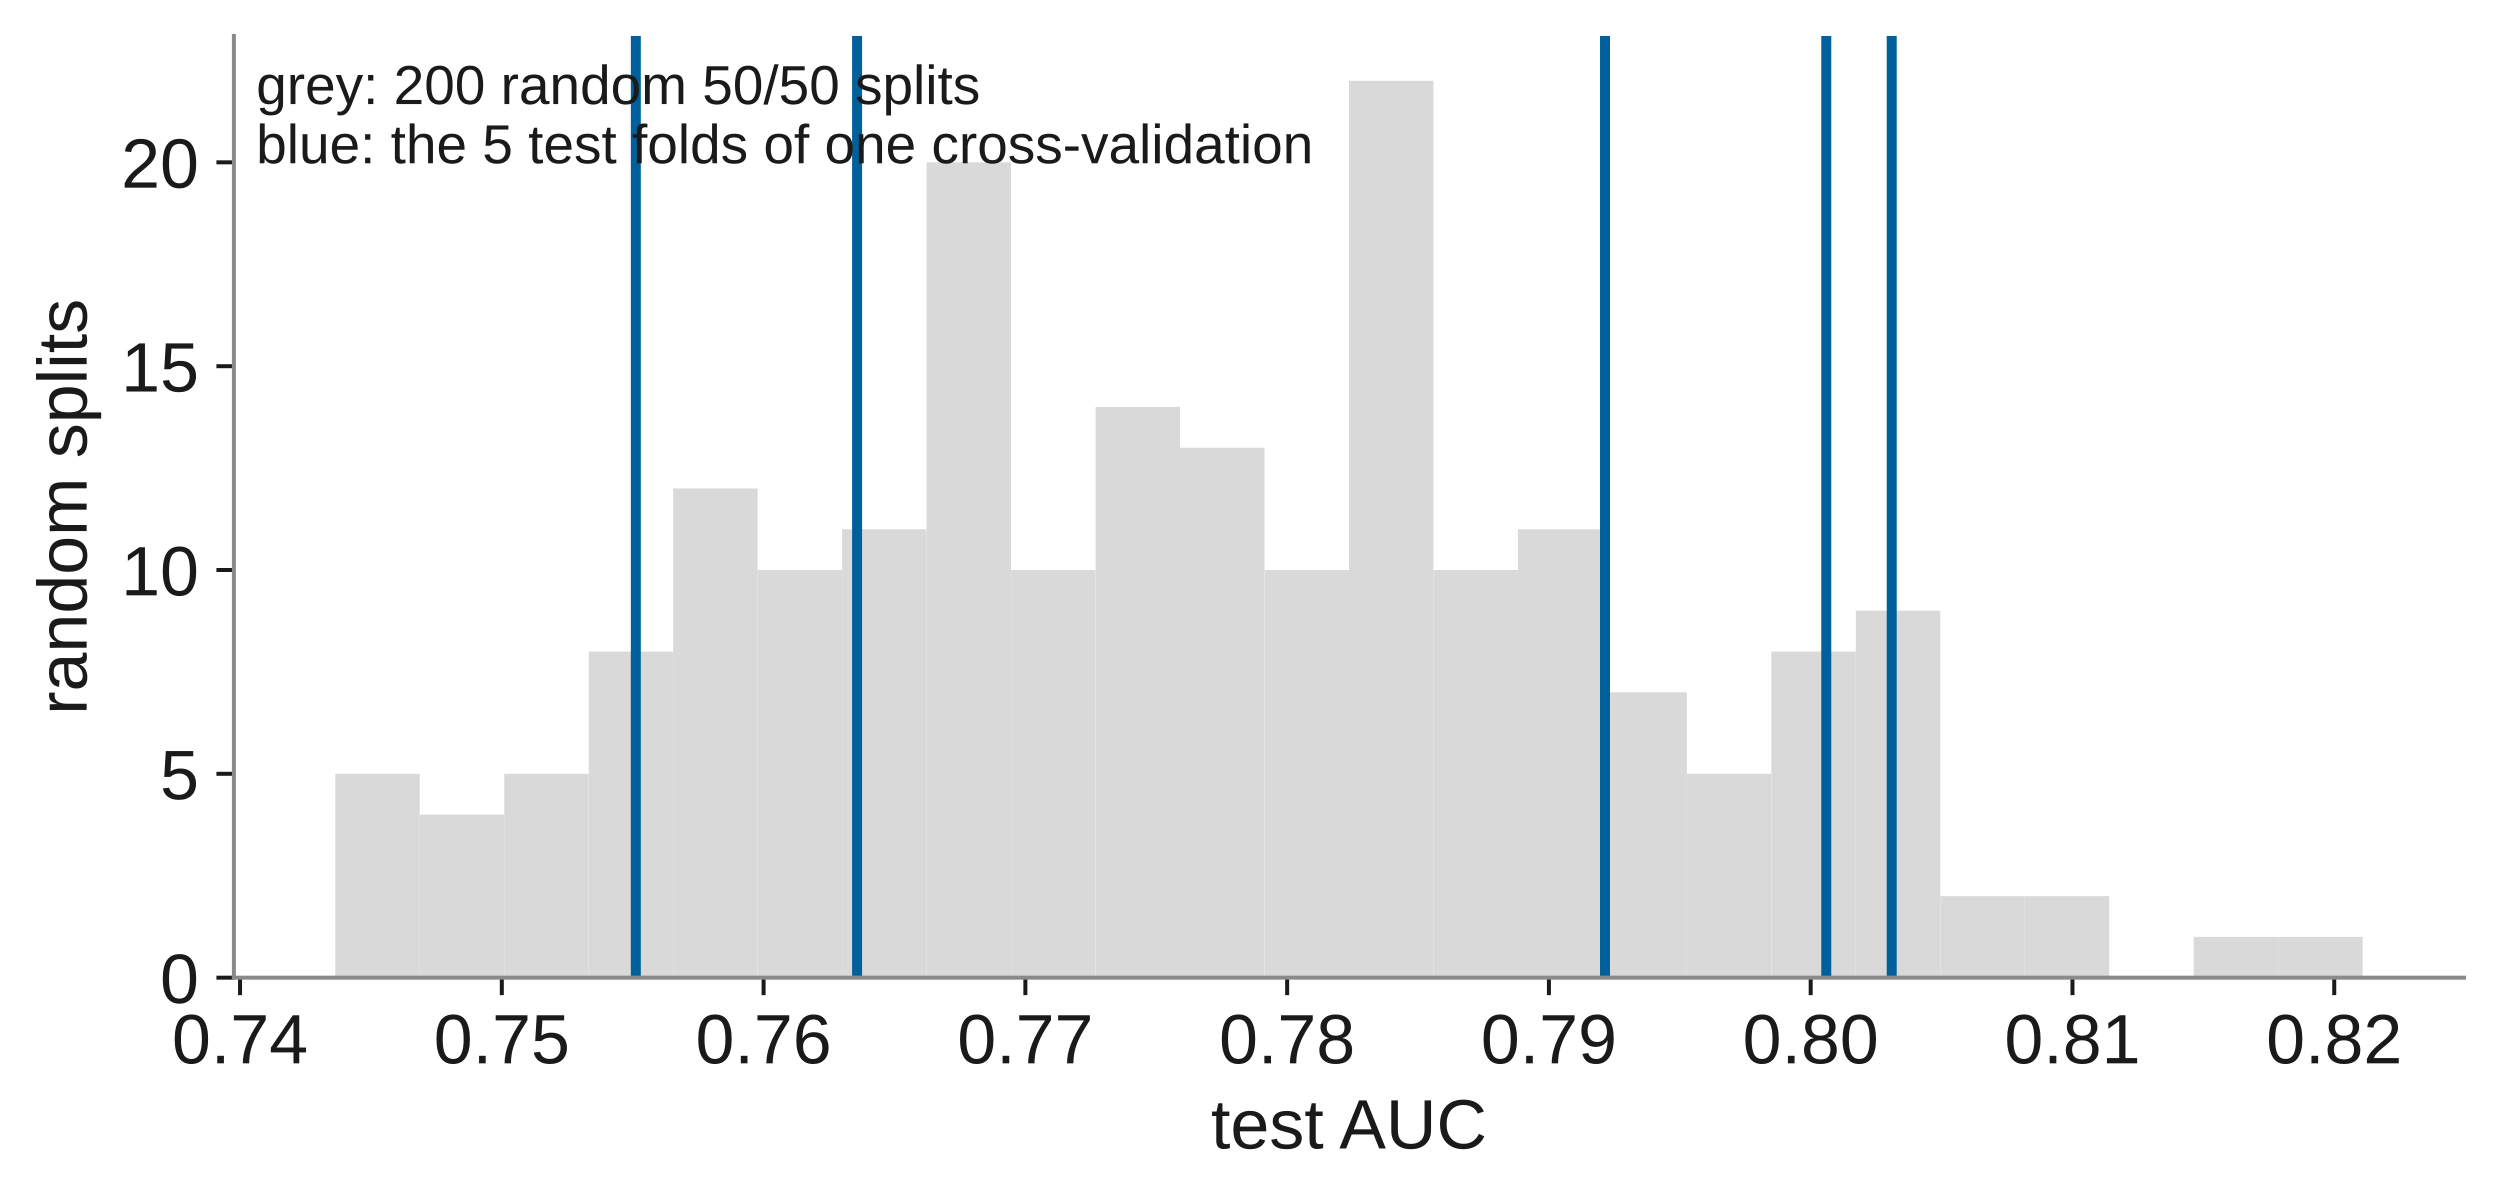
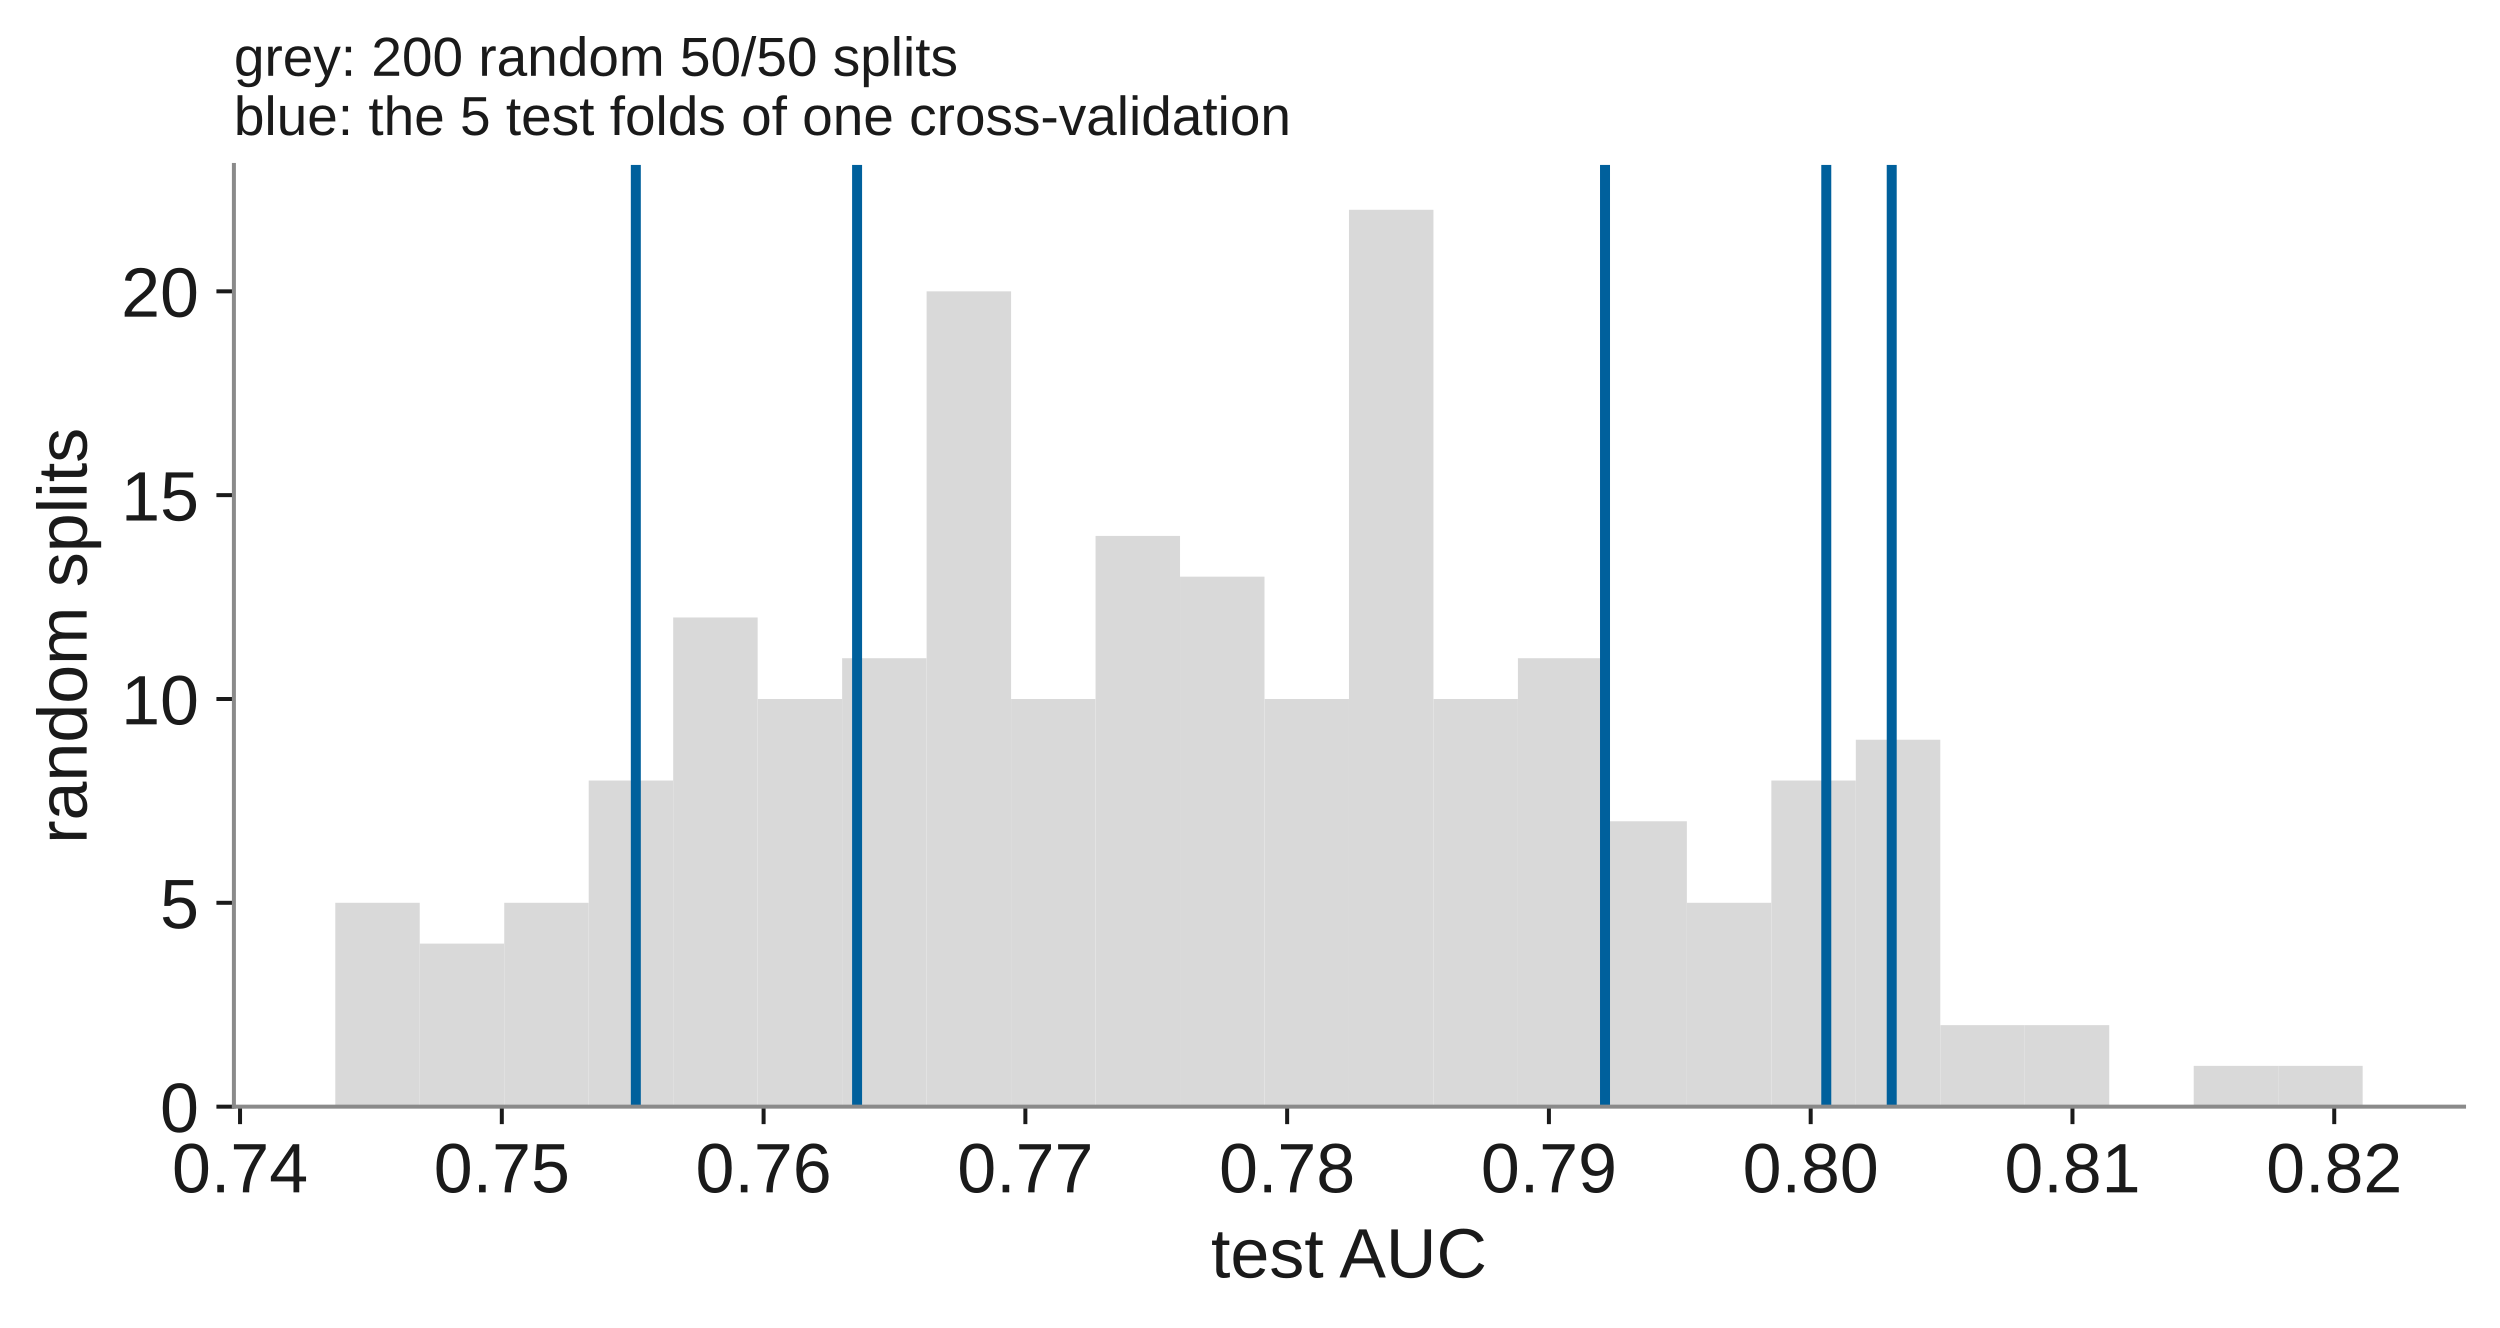
- <svg xmlns="http://www.w3.org/2000/svg" xmlns:xlink="http://www.w3.org/1999/xlink" width="500.421pt" height="239.997pt" viewBox="0 0 500.421 239.997" version="1.1">
+ <svg xmlns="http://www.w3.org/2000/svg" xmlns:xlink="http://www.w3.org/1999/xlink" width="500.421pt" height="265.817pt" viewBox="0 0 500.421 265.817" version="1.1">
  <defs>
    <style type="text/css">*{stroke-linejoin: round; stroke-linecap: butt}</style>
  </defs>
  <g id="figure_1">
    <g id="patch_1">
-       <path d="M 0 239.997  L 500.421 239.997  L 500.421 0  L 0 0  L 0 239.997  z " style="fill: none" />
+       <path d="M 0 265.817  L 500.421 265.817  L 500.421 0  L 0 0  L 0 265.817  z " style="fill: none" />
    </g>
    <g id="axes_1">
      <g id="patch_2">
-         <path d="M 46.821 195.696  L 493.221 195.696  L 493.221 7.2  L 46.821 7.2  L 46.821 195.696  z " style="fill: none" />
+         <path d="M 46.821 221.516  L 493.221 221.516  L 493.221 33.02  L 46.821 33.02  L 46.821 221.516  z " style="fill: none" />
      </g>
      <g id="patch_3">
-         <path d="M 67.112 195.696  L 84.021 195.696  L 84.021 154.896  L 67.112 154.896  z " clip-path="url(#p59104efd13)" style="fill: #d9d9d9" />
+         <path d="M 67.112 221.516  L 84.021 221.516  L 84.021 180.716  L 67.112 180.716  z " clip-path="url(#pd1c8e313af)" style="fill: #d9d9d9" />
      </g>
      <g id="patch_4">
-         <path d="M 84.021 195.696  L 100.93 195.696  L 100.93 163.056  L 84.021 163.056  z " clip-path="url(#p59104efd13)" style="fill: #d9d9d9" />
+         <path d="M 84.021 221.516  L 100.93 221.516  L 100.93 188.876  L 84.021 188.876  z " clip-path="url(#pd1c8e313af)" style="fill: #d9d9d9" />
      </g>
      <g id="patch_5">
-         <path d="M 100.93 195.696  L 117.839 195.696  L 117.839 154.896  L 100.93 154.896  z " clip-path="url(#p59104efd13)" style="fill: #d9d9d9" />
+         <path d="M 100.93 221.516  L 117.839 221.516  L 117.839 180.716  L 100.93 180.716  z " clip-path="url(#pd1c8e313af)" style="fill: #d9d9d9" />
      </g>
      <g id="patch_6">
-         <path d="M 117.839 195.696  L 134.749 195.696  L 134.749 130.416  L 117.839 130.416  z " clip-path="url(#p59104efd13)" style="fill: #d9d9d9" />
+         <path d="M 117.839 221.516  L 134.749 221.516  L 134.749 156.236  L 117.839 156.236  z " clip-path="url(#pd1c8e313af)" style="fill: #d9d9d9" />
      </g>
      <g id="patch_7">
-         <path d="M 134.749 195.696  L 151.658 195.696  L 151.658 97.776  L 134.749 97.776  z " clip-path="url(#p59104efd13)" style="fill: #d9d9d9" />
+         <path d="M 134.749 221.516  L 151.658 221.516  L 151.658 123.596  L 134.749 123.596  z " clip-path="url(#pd1c8e313af)" style="fill: #d9d9d9" />
      </g>
      <g id="patch_8">
-         <path d="M 151.658 195.696  L 168.567 195.696  L 168.567 114.096  L 151.658 114.096  z " clip-path="url(#p59104efd13)" style="fill: #d9d9d9" />
+         <path d="M 151.658 221.516  L 168.567 221.516  L 168.567 139.916  L 151.658 139.916  z " clip-path="url(#pd1c8e313af)" style="fill: #d9d9d9" />
      </g>
      <g id="patch_9">
-         <path d="M 168.567 195.696  L 185.476 195.696  L 185.476 105.936  L 168.567 105.936  z " clip-path="url(#p59104efd13)" style="fill: #d9d9d9" />
+         <path d="M 168.567 221.516  L 185.476 221.516  L 185.476 131.756  L 168.567 131.756  z " clip-path="url(#pd1c8e313af)" style="fill: #d9d9d9" />
      </g>
      <g id="patch_10">
-         <path d="M 185.476 195.696  L 202.385 195.696  L 202.385 32.496  L 185.476 32.496  z " clip-path="url(#p59104efd13)" style="fill: #d9d9d9" />
+         <path d="M 185.476 221.516  L 202.385 221.516  L 202.385 58.316  L 185.476 58.316  z " clip-path="url(#pd1c8e313af)" style="fill: #d9d9d9" />
      </g>
      <g id="patch_11">
-         <path d="M 202.385 195.696  L 219.294 195.696  L 219.294 114.096  L 202.385 114.096  z " clip-path="url(#p59104efd13)" style="fill: #d9d9d9" />
+         <path d="M 202.385 221.516  L 219.294 221.516  L 219.294 139.916  L 202.385 139.916  z " clip-path="url(#pd1c8e313af)" style="fill: #d9d9d9" />
      </g>
      <g id="patch_12">
-         <path d="M 219.294 195.696  L 236.203 195.696  L 236.203 81.456  L 219.294 81.456  z " clip-path="url(#p59104efd13)" style="fill: #d9d9d9" />
+         <path d="M 219.294 221.516  L 236.203 221.516  L 236.203 107.276  L 219.294 107.276  z " clip-path="url(#pd1c8e313af)" style="fill: #d9d9d9" />
      </g>
      <g id="patch_13">
-         <path d="M 236.203 195.696  L 253.112 195.696  L 253.112 89.616  L 236.203 89.616  z " clip-path="url(#p59104efd13)" style="fill: #d9d9d9" />
+         <path d="M 236.203 221.516  L 253.112 221.516  L 253.112 115.436  L 236.203 115.436  z " clip-path="url(#pd1c8e313af)" style="fill: #d9d9d9" />
      </g>
      <g id="patch_14">
-         <path d="M 253.112 195.696  L 270.021 195.696  L 270.021 114.096  L 253.112 114.096  z " clip-path="url(#p59104efd13)" style="fill: #d9d9d9" />
+         <path d="M 253.112 221.516  L 270.021 221.516  L 270.021 139.916  L 253.112 139.916  z " clip-path="url(#pd1c8e313af)" style="fill: #d9d9d9" />
      </g>
      <g id="patch_15">
-         <path d="M 270.021 195.696  L 286.93 195.696  L 286.93 16.176  L 270.021 16.176  z " clip-path="url(#p59104efd13)" style="fill: #d9d9d9" />
+         <path d="M 270.021 221.516  L 286.93 221.516  L 286.93 41.996  L 270.021 41.996  z " clip-path="url(#pd1c8e313af)" style="fill: #d9d9d9" />
      </g>
      <g id="patch_16">
-         <path d="M 286.93 195.696  L 303.839 195.696  L 303.839 114.096  L 286.93 114.096  z " clip-path="url(#p59104efd13)" style="fill: #d9d9d9" />
+         <path d="M 286.93 221.516  L 303.839 221.516  L 303.839 139.916  L 286.93 139.916  z " clip-path="url(#pd1c8e313af)" style="fill: #d9d9d9" />
      </g>
      <g id="patch_17">
-         <path d="M 303.839 195.696  L 320.749 195.696  L 320.749 105.936  L 303.839 105.936  z " clip-path="url(#p59104efd13)" style="fill: #d9d9d9" />
+         <path d="M 303.839 221.516  L 320.749 221.516  L 320.749 131.756  L 303.839 131.756  z " clip-path="url(#pd1c8e313af)" style="fill: #d9d9d9" />
      </g>
      <g id="patch_18">
-         <path d="M 320.749 195.696  L 337.658 195.696  L 337.658 138.576  L 320.749 138.576  z " clip-path="url(#p59104efd13)" style="fill: #d9d9d9" />
+         <path d="M 320.749 221.516  L 337.658 221.516  L 337.658 164.396  L 320.749 164.396  z " clip-path="url(#pd1c8e313af)" style="fill: #d9d9d9" />
      </g>
      <g id="patch_19">
-         <path d="M 337.658 195.696  L 354.567 195.696  L 354.567 154.896  L 337.658 154.896  z " clip-path="url(#p59104efd13)" style="fill: #d9d9d9" />
+         <path d="M 337.658 221.516  L 354.567 221.516  L 354.567 180.716  L 337.658 180.716  z " clip-path="url(#pd1c8e313af)" style="fill: #d9d9d9" />
      </g>
      <g id="patch_20">
-         <path d="M 354.567 195.696  L 371.476 195.696  L 371.476 130.416  L 354.567 130.416  z " clip-path="url(#p59104efd13)" style="fill: #d9d9d9" />
+         <path d="M 354.567 221.516  L 371.476 221.516  L 371.476 156.236  L 354.567 156.236  z " clip-path="url(#pd1c8e313af)" style="fill: #d9d9d9" />
      </g>
      <g id="patch_21">
-         <path d="M 371.476 195.696  L 388.385 195.696  L 388.385 122.256  L 371.476 122.256  z " clip-path="url(#p59104efd13)" style="fill: #d9d9d9" />
+         <path d="M 371.476 221.516  L 388.385 221.516  L 388.385 148.076  L 371.476 148.076  z " clip-path="url(#pd1c8e313af)" style="fill: #d9d9d9" />
      </g>
      <g id="patch_22">
-         <path d="M 388.385 195.696  L 405.294 195.696  L 405.294 179.376  L 388.385 179.376  z " clip-path="url(#p59104efd13)" style="fill: #d9d9d9" />
+         <path d="M 388.385 221.516  L 405.294 221.516  L 405.294 205.196  L 388.385 205.196  z " clip-path="url(#pd1c8e313af)" style="fill: #d9d9d9" />
      </g>
      <g id="patch_23">
-         <path d="M 405.294 195.696  L 422.203 195.696  L 422.203 179.376  L 405.294 179.376  z " clip-path="url(#p59104efd13)" style="fill: #d9d9d9" />
+         <path d="M 405.294 221.516  L 422.203 221.516  L 422.203 205.196  L 405.294 205.196  z " clip-path="url(#pd1c8e313af)" style="fill: #d9d9d9" />
      </g>
      <g id="patch_24">
-         <path d="M 422.203 195.696  L 439.112 195.696  L 439.112 195.696  L 422.203 195.696  z " clip-path="url(#p59104efd13)" style="fill: #d9d9d9" />
+         <path d="M 422.203 221.516  L 439.112 221.516  L 439.112 221.516  L 422.203 221.516  z " clip-path="url(#pd1c8e313af)" style="fill: #d9d9d9" />
      </g>
      <g id="patch_25">
-         <path d="M 439.112 195.696  L 456.021 195.696  L 456.021 187.536  L 439.112 187.536  z " clip-path="url(#p59104efd13)" style="fill: #d9d9d9" />
+         <path d="M 439.112 221.516  L 456.021 221.516  L 456.021 213.356  L 439.112 213.356  z " clip-path="url(#pd1c8e313af)" style="fill: #d9d9d9" />
      </g>
      <g id="patch_26">
-         <path d="M 456.021 195.696  L 472.93 195.696  L 472.93 187.536  L 456.021 187.536  z " clip-path="url(#p59104efd13)" style="fill: #d9d9d9" />
+         <path d="M 456.021 221.516  L 472.93 221.516  L 472.93 213.356  L 456.021 213.356  z " clip-path="url(#pd1c8e313af)" style="fill: #d9d9d9" />
      </g>
      <g id="matplotlib.axis_1">
        <g id="xtick_1">
          <g id="line2d_1">
            <defs>
              <path id="me658e1f91e" d="M 0 0  L 0 3.5  " style="stroke: #1a1a1a; stroke-width: 0.8" />
            </defs>
            <g>
-               <use xlink:href="#me658e1f91e" x="48.049" y="195.696" style="fill: #1a1a1a; stroke: #1a1a1a; stroke-width: 0.8" />
+               <use xlink:href="#me658e1f91e" x="48.049" y="221.516" style="fill: #1a1a1a; stroke: #1a1a1a; stroke-width: 0.8" />
            </g>
          </g>
          <g id="text_1">
-             <text style="fill: #1a1a1a; font: 14px 'Arimo', 'Liberation Sans', 'Arial', 'DejaVu Sans', sans-serif; text-anchor: middle" x="48.049" y="212.842" transform="rotate(-0 48.04888 212.8416)">0.74</text>
+             <text style="fill: #1a1a1a; font: 14px 'Arimo', 'Liberation Sans', 'Arial', 'DejaVu Sans', sans-serif; text-anchor: middle" x="48.049" y="238.662" transform="rotate(-0 48.04888 238.6616)">0.74</text>
          </g>
        </g>
        <g id="xtick_2">
          <g id="line2d_2">
            <g>
-               <use xlink:href="#me658e1f91e" x="100.448" y="195.696" style="fill: #1a1a1a; stroke: #1a1a1a; stroke-width: 0.8" />
+               <use xlink:href="#me658e1f91e" x="100.448" y="221.516" style="fill: #1a1a1a; stroke: #1a1a1a; stroke-width: 0.8" />
            </g>
          </g>
          <g id="text_2">
-             <text style="fill: #1a1a1a; font: 14px 'Arimo', 'Liberation Sans', 'Arial', 'DejaVu Sans', sans-serif; text-anchor: middle" x="100.448" y="212.842" transform="rotate(-0 100.4479 212.8416)">0.75</text>
+             <text style="fill: #1a1a1a; font: 14px 'Arimo', 'Liberation Sans', 'Arial', 'DejaVu Sans', sans-serif; text-anchor: middle" x="100.448" y="238.662" transform="rotate(-0 100.4479 238.6616)">0.75</text>
          </g>
        </g>
        <g id="xtick_3">
          <g id="line2d_3">
            <g>
-               <use xlink:href="#me658e1f91e" x="152.847" y="195.696" style="fill: #1a1a1a; stroke: #1a1a1a; stroke-width: 0.8" />
+               <use xlink:href="#me658e1f91e" x="152.847" y="221.516" style="fill: #1a1a1a; stroke: #1a1a1a; stroke-width: 0.8" />
            </g>
          </g>
          <g id="text_3">
-             <text style="fill: #1a1a1a; font: 14px 'Arimo', 'Liberation Sans', 'Arial', 'DejaVu Sans', sans-serif; text-anchor: middle" x="152.847" y="212.842" transform="rotate(-0 152.847 212.8416)">0.76</text>
+             <text style="fill: #1a1a1a; font: 14px 'Arimo', 'Liberation Sans', 'Arial', 'DejaVu Sans', sans-serif; text-anchor: middle" x="152.847" y="238.662" transform="rotate(-0 152.847 238.6616)">0.76</text>
          </g>
        </g>
        <g id="xtick_4">
          <g id="line2d_4">
            <g>
-               <use xlink:href="#me658e1f91e" x="205.246" y="195.696" style="fill: #1a1a1a; stroke: #1a1a1a; stroke-width: 0.8" />
+               <use xlink:href="#me658e1f91e" x="205.246" y="221.516" style="fill: #1a1a1a; stroke: #1a1a1a; stroke-width: 0.8" />
            </g>
          </g>
          <g id="text_4">
-             <text style="fill: #1a1a1a; font: 14px 'Arimo', 'Liberation Sans', 'Arial', 'DejaVu Sans', sans-serif; text-anchor: middle" x="205.246" y="212.842" transform="rotate(-0 205.246 212.8416)">0.77</text>
+             <text style="fill: #1a1a1a; font: 14px 'Arimo', 'Liberation Sans', 'Arial', 'DejaVu Sans', sans-serif; text-anchor: middle" x="205.246" y="238.662" transform="rotate(-0 205.246 238.6616)">0.77</text>
          </g>
        </g>
        <g id="xtick_5">
          <g id="line2d_5">
            <g>
-               <use xlink:href="#me658e1f91e" x="257.645" y="195.696" style="fill: #1a1a1a; stroke: #1a1a1a; stroke-width: 0.8" />
+               <use xlink:href="#me658e1f91e" x="257.645" y="221.516" style="fill: #1a1a1a; stroke: #1a1a1a; stroke-width: 0.8" />
            </g>
          </g>
          <g id="text_5">
-             <text style="fill: #1a1a1a; font: 14px 'Arimo', 'Liberation Sans', 'Arial', 'DejaVu Sans', sans-serif; text-anchor: middle" x="257.645" y="212.842" transform="rotate(-0 257.6451 212.8416)">0.78</text>
+             <text style="fill: #1a1a1a; font: 14px 'Arimo', 'Liberation Sans', 'Arial', 'DejaVu Sans', sans-serif; text-anchor: middle" x="257.645" y="238.662" transform="rotate(-0 257.6451 238.6616)">0.78</text>
          </g>
        </g>
        <g id="xtick_6">
          <g id="line2d_6">
            <g>
-               <use xlink:href="#me658e1f91e" x="310.044" y="195.696" style="fill: #1a1a1a; stroke: #1a1a1a; stroke-width: 0.8" />
+               <use xlink:href="#me658e1f91e" x="310.044" y="221.516" style="fill: #1a1a1a; stroke: #1a1a1a; stroke-width: 0.8" />
            </g>
          </g>
          <g id="text_6">
-             <text style="fill: #1a1a1a; font: 14px 'Arimo', 'Liberation Sans', 'Arial', 'DejaVu Sans', sans-serif; text-anchor: middle" x="310.044" y="212.842" transform="rotate(-0 310.0441 212.8416)">0.79</text>
+             <text style="fill: #1a1a1a; font: 14px 'Arimo', 'Liberation Sans', 'Arial', 'DejaVu Sans', sans-serif; text-anchor: middle" x="310.044" y="238.662" transform="rotate(-0 310.0441 238.6616)">0.79</text>
          </g>
        </g>
        <g id="xtick_7">
          <g id="line2d_7">
            <g>
-               <use xlink:href="#me658e1f91e" x="362.443" y="195.696" style="fill: #1a1a1a; stroke: #1a1a1a; stroke-width: 0.8" />
+               <use xlink:href="#me658e1f91e" x="362.443" y="221.516" style="fill: #1a1a1a; stroke: #1a1a1a; stroke-width: 0.8" />
            </g>
          </g>
          <g id="text_7">
-             <text style="fill: #1a1a1a; font: 14px 'Arimo', 'Liberation Sans', 'Arial', 'DejaVu Sans', sans-serif; text-anchor: middle" x="362.443" y="212.842" transform="rotate(-0 362.4432 212.8416)">0.80</text>
+             <text style="fill: #1a1a1a; font: 14px 'Arimo', 'Liberation Sans', 'Arial', 'DejaVu Sans', sans-serif; text-anchor: middle" x="362.443" y="238.662" transform="rotate(-0 362.4432 238.6616)">0.80</text>
          </g>
        </g>
        <g id="xtick_8">
          <g id="line2d_8">
            <g>
-               <use xlink:href="#me658e1f91e" x="414.842" y="195.696" style="fill: #1a1a1a; stroke: #1a1a1a; stroke-width: 0.8" />
+               <use xlink:href="#me658e1f91e" x="414.842" y="221.516" style="fill: #1a1a1a; stroke: #1a1a1a; stroke-width: 0.8" />
            </g>
          </g>
          <g id="text_8">
-             <text style="fill: #1a1a1a; font: 14px 'Arimo', 'Liberation Sans', 'Arial', 'DejaVu Sans', sans-serif; text-anchor: middle" x="414.842" y="212.842" transform="rotate(-0 414.8422 212.8416)">0.81</text>
+             <text style="fill: #1a1a1a; font: 14px 'Arimo', 'Liberation Sans', 'Arial', 'DejaVu Sans', sans-serif; text-anchor: middle" x="414.842" y="238.662" transform="rotate(-0 414.8422 238.6616)">0.81</text>
          </g>
        </g>
        <g id="xtick_9">
          <g id="line2d_9">
            <g>
-               <use xlink:href="#me658e1f91e" x="467.241" y="195.696" style="fill: #1a1a1a; stroke: #1a1a1a; stroke-width: 0.8" />
+               <use xlink:href="#me658e1f91e" x="467.241" y="221.516" style="fill: #1a1a1a; stroke: #1a1a1a; stroke-width: 0.8" />
            </g>
          </g>
          <g id="text_9">
-             <text style="fill: #1a1a1a; font: 14px 'Arimo', 'Liberation Sans', 'Arial', 'DejaVu Sans', sans-serif; text-anchor: middle" x="467.241" y="212.842" transform="rotate(-0 467.2413 212.8416)">0.82</text>
+             <text style="fill: #1a1a1a; font: 14px 'Arimo', 'Liberation Sans', 'Arial', 'DejaVu Sans', sans-serif; text-anchor: middle" x="467.241" y="238.662" transform="rotate(-0 467.2413 238.6616)">0.82</text>
          </g>
        </g>
        <g id="text_10">
-           <text style="fill: #1a1a1a; font: 14px 'Arimo', 'Liberation Sans', 'Arial', 'DejaVu Sans', sans-serif; text-anchor: middle" x="270.021" y="229.892" transform="rotate(-0 270.0213 229.8922)">test AUC</text>
+           <text style="fill: #1a1a1a; font: 14px 'Arimo', 'Liberation Sans', 'Arial', 'DejaVu Sans', sans-serif; text-anchor: middle" x="270.021" y="255.712" transform="rotate(-0 270.0213 255.7122)">test AUC</text>
        </g>
      </g>
      <g id="matplotlib.axis_2">
        <g id="ytick_1">
          <g id="line2d_10">
            <defs>
              <path id="m560ce53495" d="M 0 0  L -3.5 0  " style="stroke: #1a1a1a; stroke-width: 0.8" />
            </defs>
            <g>
-               <use xlink:href="#m560ce53495" x="46.821" y="195.696" style="fill: #1a1a1a; stroke: #1a1a1a; stroke-width: 0.8" />
+               <use xlink:href="#m560ce53495" x="46.821" y="221.516" style="fill: #1a1a1a; stroke: #1a1a1a; stroke-width: 0.8" />
            </g>
          </g>
          <g id="text_11">
-             <text style="fill: #1a1a1a; font: 14px 'Arimo', 'Liberation Sans', 'Arial', 'DejaVu Sans', sans-serif; text-anchor: end" x="39.821" y="200.769" transform="rotate(-0 39.82125 200.7688)">0</text>
+             <text style="fill: #1a1a1a; font: 14px 'Arimo', 'Liberation Sans', 'Arial', 'DejaVu Sans', sans-serif; text-anchor: end" x="39.821" y="226.589" transform="rotate(-0 39.82125 226.5888)">0</text>
          </g>
        </g>
        <g id="ytick_2">
          <g id="line2d_11">
            <g>
-               <use xlink:href="#m560ce53495" x="46.821" y="154.896" style="fill: #1a1a1a; stroke: #1a1a1a; stroke-width: 0.8" />
+               <use xlink:href="#m560ce53495" x="46.821" y="180.716" style="fill: #1a1a1a; stroke: #1a1a1a; stroke-width: 0.8" />
            </g>
          </g>
          <g id="text_12">
-             <text style="fill: #1a1a1a; font: 14px 'Arimo', 'Liberation Sans', 'Arial', 'DejaVu Sans', sans-serif; text-anchor: end" x="39.821" y="159.969" transform="rotate(-0 39.82125 159.9688)">5</text>
+             <text style="fill: #1a1a1a; font: 14px 'Arimo', 'Liberation Sans', 'Arial', 'DejaVu Sans', sans-serif; text-anchor: end" x="39.821" y="185.789" transform="rotate(-0 39.82125 185.7887)">5</text>
          </g>
        </g>
        <g id="ytick_3">
          <g id="line2d_12">
            <g>
-               <use xlink:href="#m560ce53495" x="46.821" y="114.096" style="fill: #1a1a1a; stroke: #1a1a1a; stroke-width: 0.8" />
+               <use xlink:href="#m560ce53495" x="46.821" y="139.916" style="fill: #1a1a1a; stroke: #1a1a1a; stroke-width: 0.8" />
            </g>
          </g>
          <g id="text_13">
-             <text style="fill: #1a1a1a; font: 14px 'Arimo', 'Liberation Sans', 'Arial', 'DejaVu Sans', sans-serif; text-anchor: end" x="39.821" y="119.169" transform="rotate(-0 39.82125 119.1688)">10</text>
+             <text style="fill: #1a1a1a; font: 14px 'Arimo', 'Liberation Sans', 'Arial', 'DejaVu Sans', sans-serif; text-anchor: end" x="39.821" y="144.989" transform="rotate(-0 39.82125 144.9888)">10</text>
          </g>
        </g>
        <g id="ytick_4">
          <g id="line2d_13">
            <g>
-               <use xlink:href="#m560ce53495" x="46.821" y="73.296" style="fill: #1a1a1a; stroke: #1a1a1a; stroke-width: 0.8" />
+               <use xlink:href="#m560ce53495" x="46.821" y="99.116" style="fill: #1a1a1a; stroke: #1a1a1a; stroke-width: 0.8" />
            </g>
          </g>
          <g id="text_14">
-             <text style="fill: #1a1a1a; font: 14px 'Arimo', 'Liberation Sans', 'Arial', 'DejaVu Sans', sans-serif; text-anchor: end" x="39.821" y="78.369" transform="rotate(-0 39.82125 78.36881)">15</text>
+             <text style="fill: #1a1a1a; font: 14px 'Arimo', 'Liberation Sans', 'Arial', 'DejaVu Sans', sans-serif; text-anchor: end" x="39.821" y="104.189" transform="rotate(-0 39.82125 104.1887)">15</text>
          </g>
        </g>
        <g id="ytick_5">
          <g id="line2d_14">
            <g>
-               <use xlink:href="#m560ce53495" x="46.821" y="32.496" style="fill: #1a1a1a; stroke: #1a1a1a; stroke-width: 0.8" />
+               <use xlink:href="#m560ce53495" x="46.821" y="58.316" style="fill: #1a1a1a; stroke: #1a1a1a; stroke-width: 0.8" />
            </g>
          </g>
          <g id="text_15">
-             <text style="fill: #1a1a1a; font: 14px 'Arimo', 'Liberation Sans', 'Arial', 'DejaVu Sans', sans-serif; text-anchor: end" x="39.821" y="37.569" transform="rotate(-0 39.82125 37.56881)">20</text>
+             <text style="fill: #1a1a1a; font: 14px 'Arimo', 'Liberation Sans', 'Arial', 'DejaVu Sans', sans-serif; text-anchor: end" x="39.821" y="63.389" transform="rotate(-0 39.82125 63.38875)">20</text>
          </g>
        </g>
        <g id="text_16">
-           <text style="fill: #1a1a1a; font: 14px 'Arimo', 'Liberation Sans', 'Arial', 'DejaVu Sans', sans-serif; text-anchor: middle" x="17.346" y="101.448" transform="rotate(-90 17.34562 101.448)">random splits</text>
+           <text style="fill: #1a1a1a; font: 14px 'Arimo', 'Liberation Sans', 'Arial', 'DejaVu Sans', sans-serif; text-anchor: middle" x="17.346" y="127.268" transform="rotate(-90 17.34562 127.2679)">random splits</text>
        </g>
      </g>
      <g id="line2d_15">
-         <path d="M 378.662 195.696  L 378.662 7.2  " clip-path="url(#p59104efd13)" style="fill: none; stroke: #00609c; stroke-width: 2; stroke-linecap: square" />
+         <path d="M 378.662 221.516  L 378.662 33.02  " clip-path="url(#pd1c8e313af)" style="fill: none; stroke: #00609c; stroke-width: 2; stroke-linecap: square" />
      </g>
      <g id="line2d_16">
-         <path d="M 321.273 195.696  L 321.273 7.2  " clip-path="url(#p59104efd13)" style="fill: none; stroke: #00609c; stroke-width: 2; stroke-linecap: square" />
+         <path d="M 321.273 221.516  L 321.273 33.02  " clip-path="url(#pd1c8e313af)" style="fill: none; stroke: #00609c; stroke-width: 2; stroke-linecap: square" />
      </g>
      <g id="line2d_17">
-         <path d="M 365.562 195.696  L 365.562 7.2  " clip-path="url(#p59104efd13)" style="fill: none; stroke: #00609c; stroke-width: 2; stroke-linecap: square" />
+         <path d="M 365.562 221.516  L 365.562 33.02  " clip-path="url(#pd1c8e313af)" style="fill: none; stroke: #00609c; stroke-width: 2; stroke-linecap: square" />
      </g>
      <g id="line2d_18">
-         <path d="M 171.561 195.696  L 171.561 7.2  " clip-path="url(#p59104efd13)" style="fill: none; stroke: #00609c; stroke-width: 2; stroke-linecap: square" />
+         <path d="M 171.561 221.516  L 171.561 33.02  " clip-path="url(#pd1c8e313af)" style="fill: none; stroke: #00609c; stroke-width: 2; stroke-linecap: square" />
      </g>
      <g id="line2d_19">
-         <path d="M 127.271 195.696  L 127.271 7.2  " clip-path="url(#p59104efd13)" style="fill: none; stroke: #00609c; stroke-width: 2; stroke-linecap: square" />
+         <path d="M 127.271 221.516  L 127.271 33.02  " clip-path="url(#pd1c8e313af)" style="fill: none; stroke: #00609c; stroke-width: 2; stroke-linecap: square" />
      </g>
      <g id="patch_27">
-         <path d="M 46.821 195.696  L 46.821 7.2  " style="fill: none; stroke: #8a8a8a; stroke-width: 0.8; stroke-linejoin: miter; stroke-linecap: square" />
+         <path d="M 46.821 221.516  L 46.821 33.02  " style="fill: none; stroke: #8a8a8a; stroke-width: 0.8; stroke-linejoin: miter; stroke-linecap: square" />
      </g>
      <g id="patch_28">
-         <path d="M 46.821 195.696  L 493.221 195.696  " style="fill: none; stroke: #8a8a8a; stroke-width: 0.8; stroke-linejoin: miter; stroke-linecap: square" />
+         <path d="M 46.821 221.516  L 493.221 221.516  " style="fill: none; stroke: #8a8a8a; stroke-width: 0.8; stroke-linejoin: miter; stroke-linecap: square" />
      </g>
      <g id="text_17">
-         <text style="fill: #1a1a1a; font: 11px 'Arimo', 'Liberation Sans', 'Arial', 'DejaVu Sans', sans-serif" transform="translate(51.28525 20.82644)">grey: 200 random 50/50 splits</text>
-         <text style="fill: #1a1a1a; font: 11px 'Arimo', 'Liberation Sans', 'Arial', 'DejaVu Sans', sans-serif" transform="translate(51.28525 32.67482)">blue: the 5 test folds of one cross-validation</text>
+         <text style="fill: #1a1a1a; font: 11px 'Arimo', 'Liberation Sans', 'Arial', 'DejaVu Sans', sans-serif" transform="translate(46.82125 15.17156)">grey: 200 random 50/50 splits</text>
+         <text style="fill: #1a1a1a; font: 11px 'Arimo', 'Liberation Sans', 'Arial', 'DejaVu Sans', sans-serif" transform="translate(46.82125 27.01994)">blue: the 5 test folds of one cross-validation</text>
      </g>
    </g>
  </g>
  <defs>
-     <clipPath id="p59104efd13">
-       <rect x="46.821" y="7.2" width="446.4" height="188.496" />
+     <clipPath id="pd1c8e313af">
+       <rect x="46.821" y="33.02" width="446.4" height="188.496" />
    </clipPath>
  </defs>
</svg>
